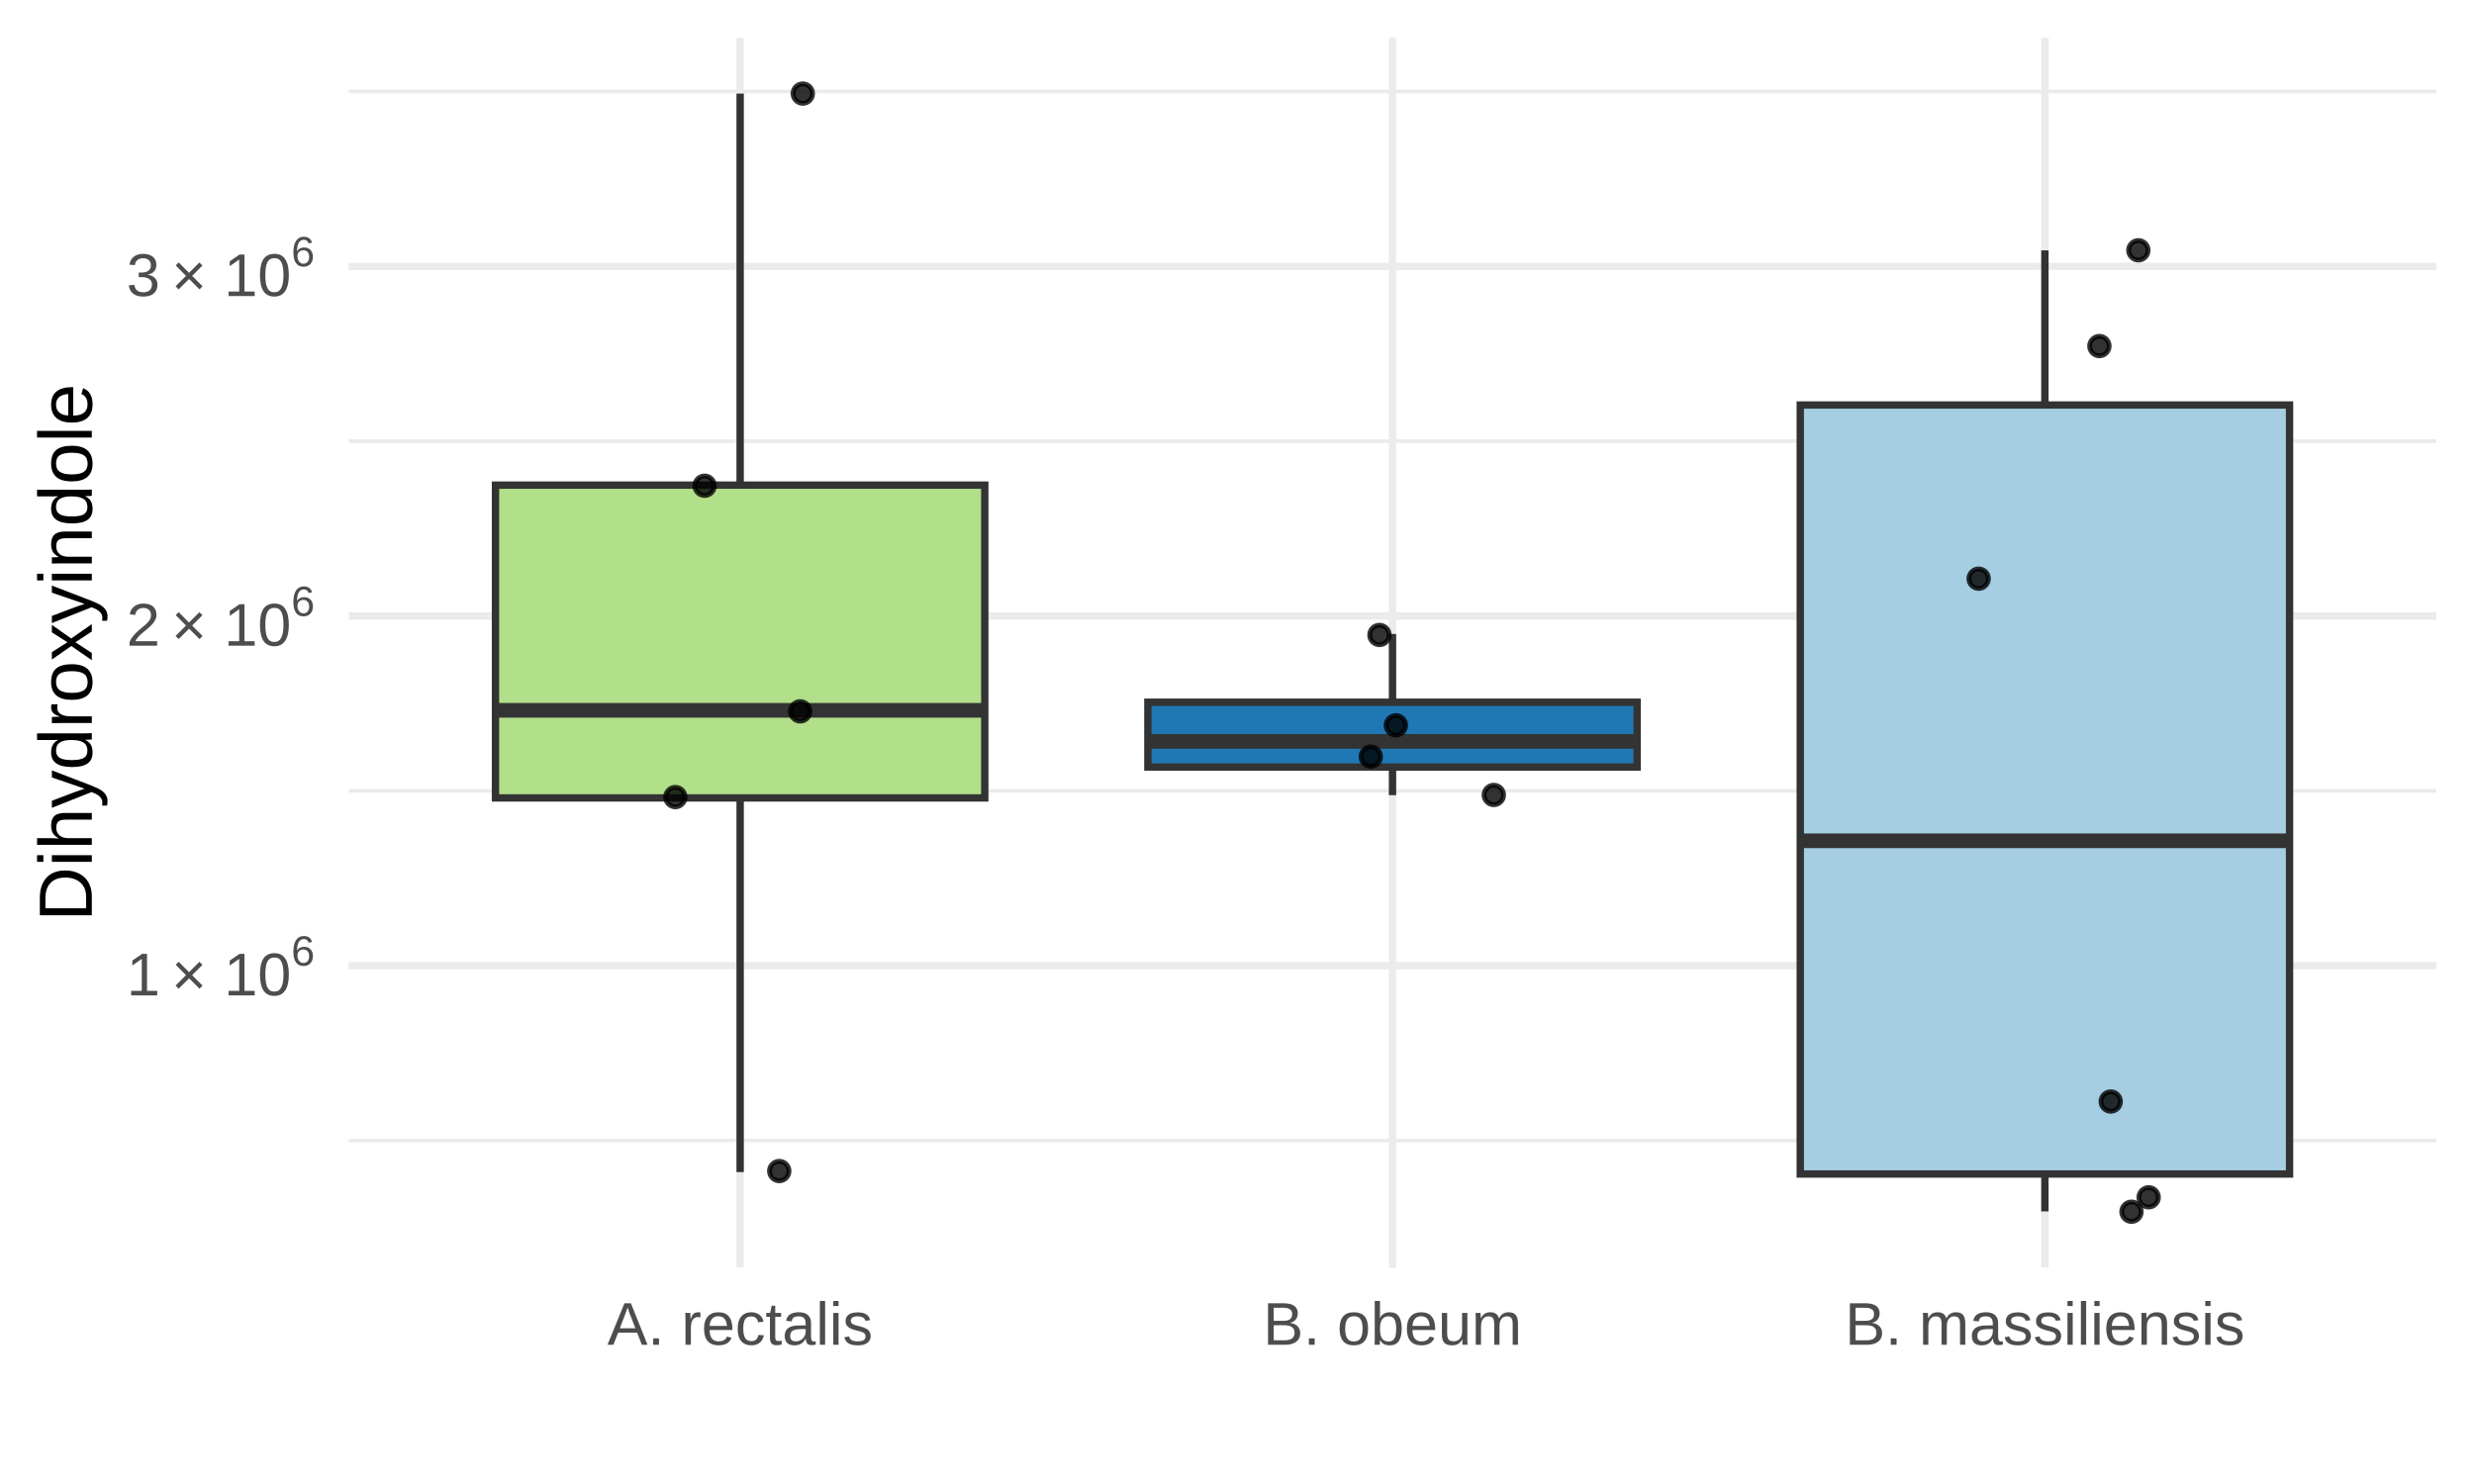
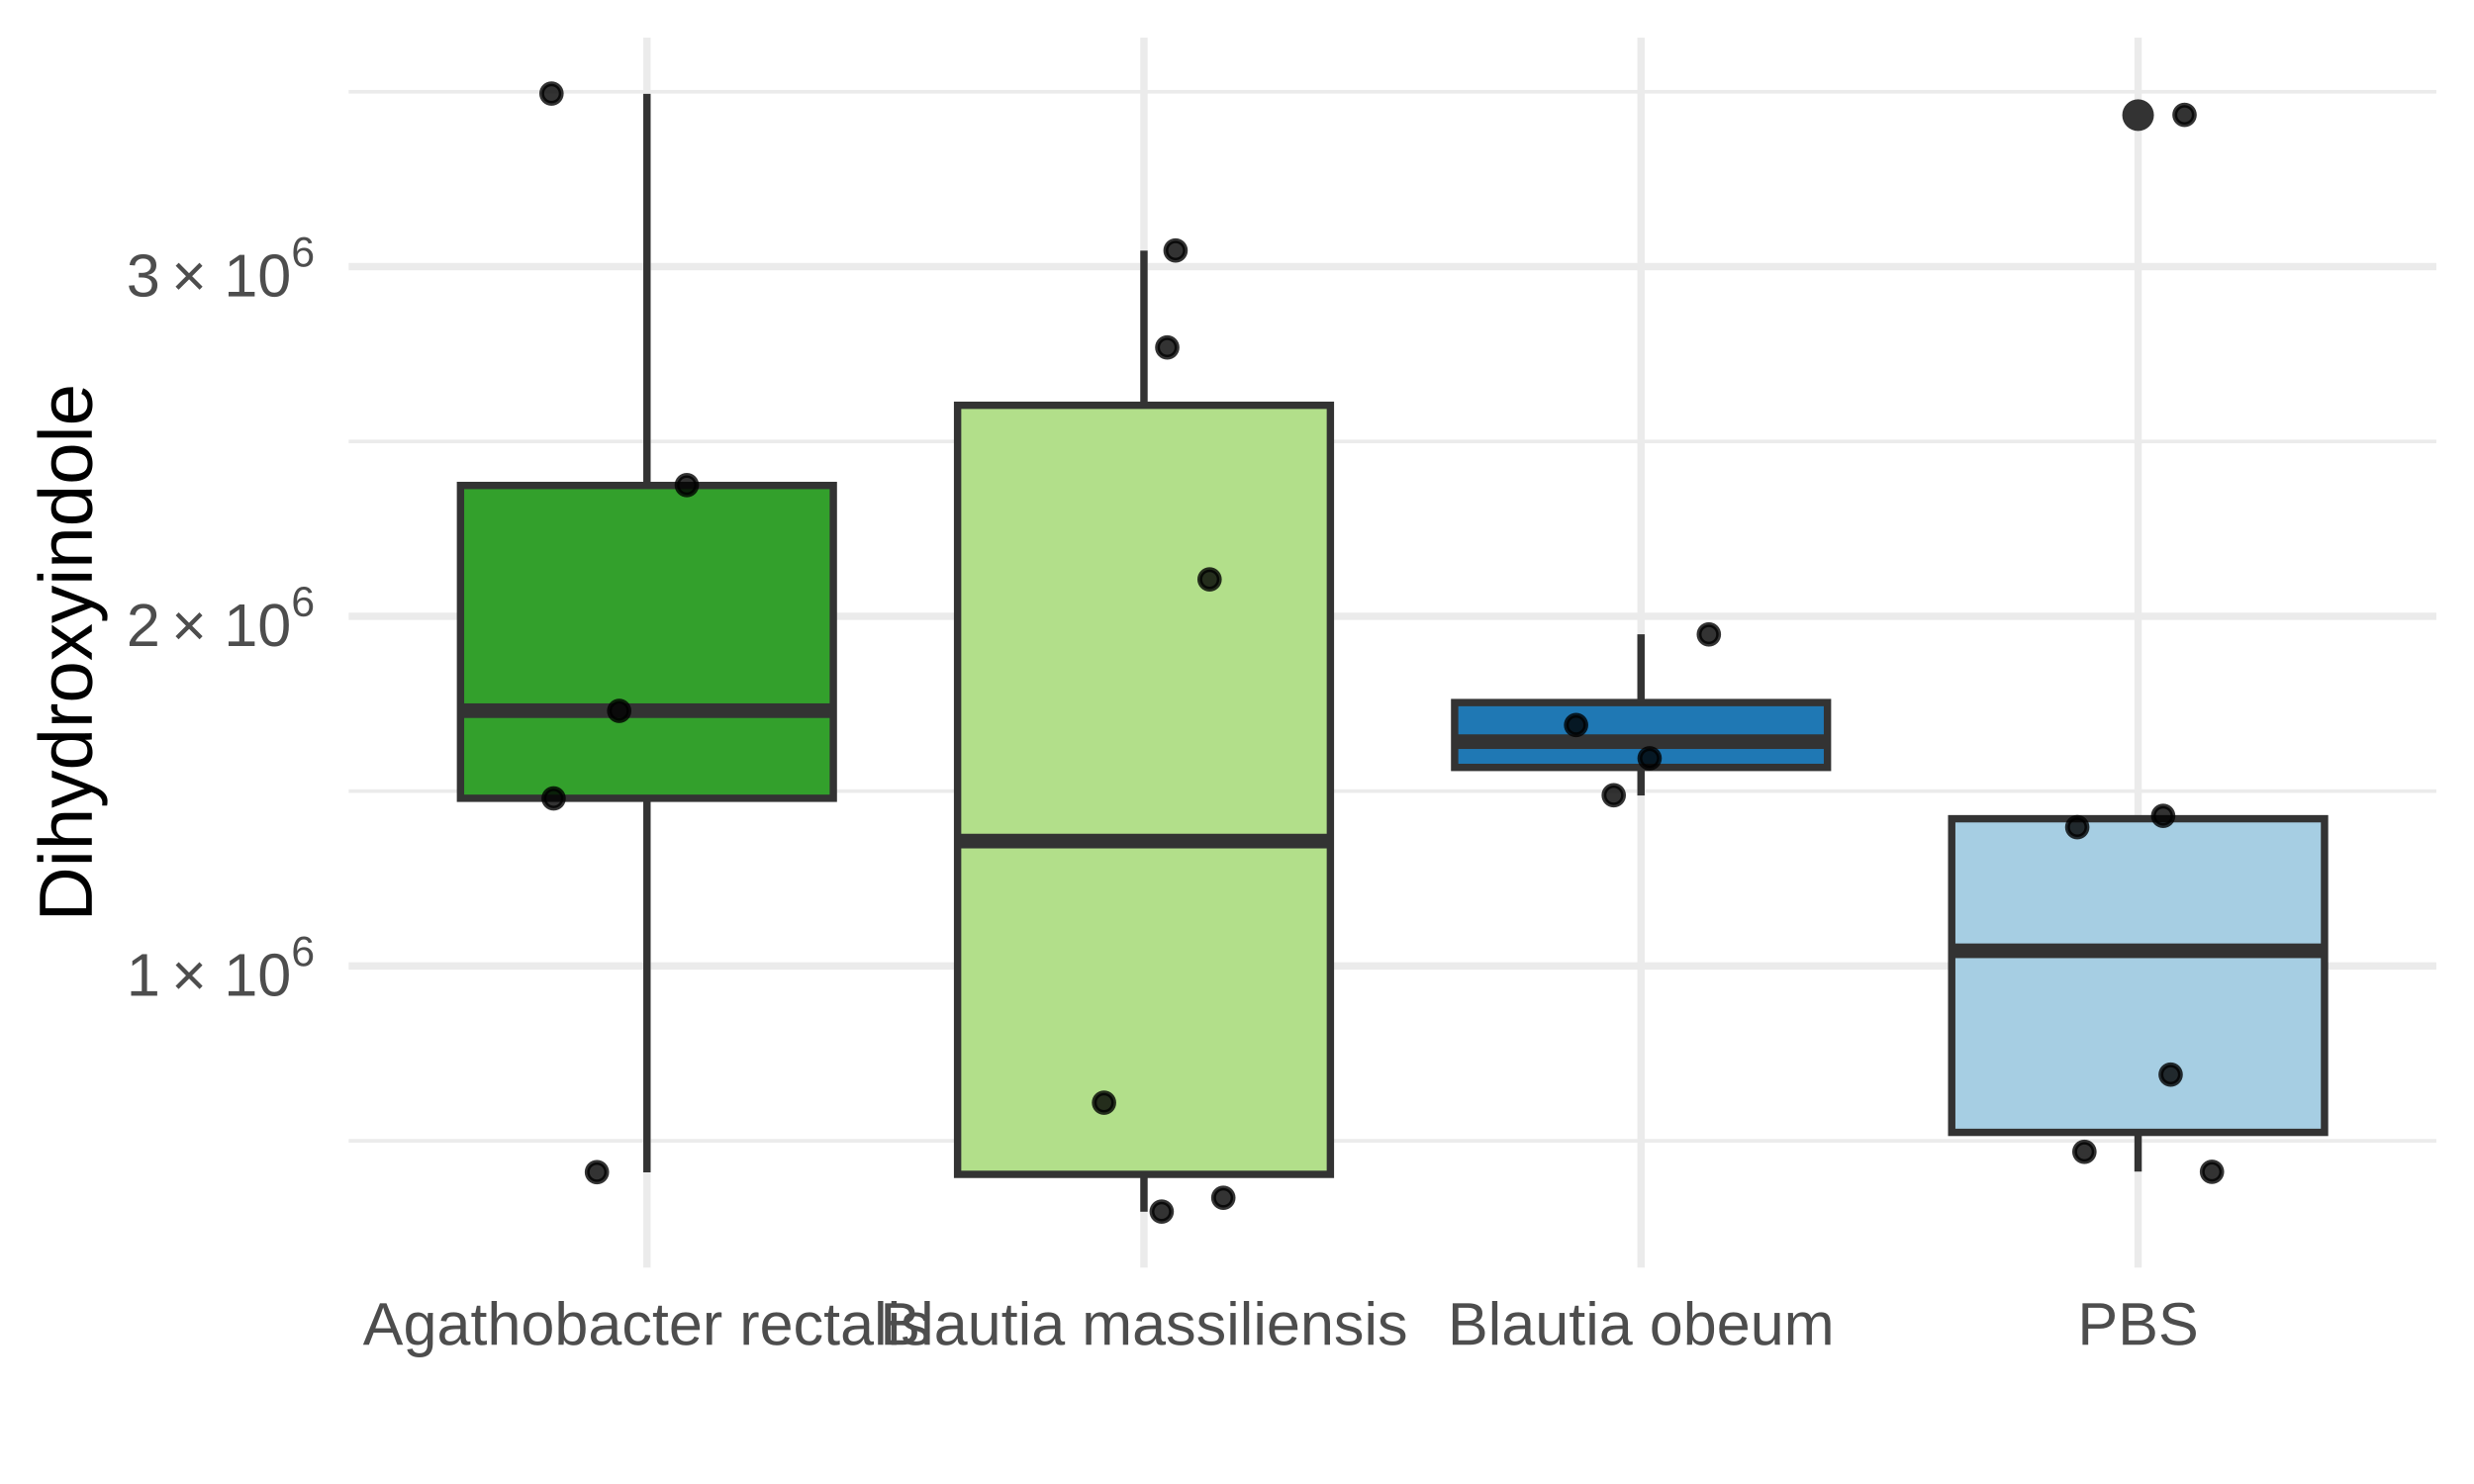
<svg xmlns="http://www.w3.org/2000/svg" class="svglite" width="360.00pt" height="216.00pt" viewBox="0 0 360.00 216.00">
  <defs>
    <style type="text/css">
    .svglite line, .svglite polyline, .svglite polygon, .svglite path, .svglite rect, .svglite circle {
      fill: none;
      stroke: #000000;
      stroke-linecap: round;
      stroke-linejoin: round;
      stroke-miterlimit: 10.00;
    }
    .svglite text {
      white-space: pre;
    }
  </style>
  </defs>
  <rect width="100%" height="100%" style="stroke: none; fill: none;" />
  <defs>
    <clipPath id="cpMC4wMHwzNjAuMDB8MC4wMHwyMTYuMDA=">
      <rect x="0.00" y="0.00" width="360.00" height="216.00" />
    </clipPath>
  </defs>
  <g clip-path="url(#cpMC4wMHwzNjAuMDB8MC4wMHwyMTYuMDA=)">
</g>
  <defs>
    <clipPath id="cpNTAuNzR8MzU0LjUyfDUuNDh8MTg0LjUw">
      <rect x="50.74" y="5.48" width="303.78" height="179.02" />
    </clipPath>
  </defs>
  <g clip-path="url(#cpNTAuNzR8MzU0LjUyfDUuNDh8MTg0LjUw)">
-     <polyline points="50.74,166.00 354.52,166.00 " style="stroke-width: 0.53; stroke: #EBEBEB; stroke-linecap: butt;" />
-     <polyline points="50.74,115.11 354.52,115.11 " style="stroke-width: 0.53; stroke: #EBEBEB; stroke-linecap: butt;" />
-     <polyline points="50.74,64.21 354.52,64.21 " style="stroke-width: 0.53; stroke: #EBEBEB; stroke-linecap: butt;" />
-     <polyline points="50.74,13.32 354.52,13.32 " style="stroke-width: 0.53; stroke: #EBEBEB; stroke-linecap: butt;" />
-     <polyline points="50.74,140.56 354.52,140.56 " style="stroke-width: 1.07; stroke: #EBEBEB; stroke-linecap: butt;" />
-     <polyline points="50.74,89.66 354.52,89.66 " style="stroke-width: 1.07; stroke: #EBEBEB; stroke-linecap: butt;" />
-     <polyline points="50.74,38.77 354.52,38.77 " style="stroke-width: 1.07; stroke: #EBEBEB; stroke-linecap: butt;" />
-     <polyline points="107.70,184.50 107.70,5.48 " style="stroke-width: 1.07; stroke: #EBEBEB; stroke-linecap: butt;" />
-     <polyline points="202.63,184.50 202.63,5.48 " style="stroke-width: 1.07; stroke: #EBEBEB; stroke-linecap: butt;" />
-     <polyline points="297.56,184.50 297.56,5.48 " style="stroke-width: 1.07; stroke: #EBEBEB; stroke-linecap: butt;" />
-     <line x1="107.70" y1="70.61" x2="107.70" y2="13.62" style="stroke-width: 1.07; stroke: #333333; stroke-linecap: butt;" />
-     <line x1="107.70" y1="116.14" x2="107.70" y2="170.60" style="stroke-width: 1.07; stroke: #333333; stroke-linecap: butt;" />
-     <polygon points="72.10,70.61 72.10,116.14 143.30,116.14 143.30,70.61 72.10,70.61 " style="stroke-width: 1.07; stroke: #333333; stroke-linecap: butt; stroke-linejoin: miter; fill: #B2DF8A;" />
-     <line x1="72.10" y1="103.39" x2="143.30" y2="103.39" style="stroke-width: 2.13; stroke: #333333; stroke-linecap: butt; stroke-linejoin: miter;" />
-     <line x1="202.63" y1="102.21" x2="202.63" y2="92.28" style="stroke-width: 1.07; stroke: #333333; stroke-linecap: butt;" />
-     <line x1="202.63" y1="111.65" x2="202.63" y2="115.74" style="stroke-width: 1.07; stroke: #333333; stroke-linecap: butt;" />
-     <polygon points="167.03,102.21 167.03,111.65 238.23,111.65 238.23,102.21 167.03,102.21 " style="stroke-width: 1.07; stroke: #333333; stroke-linecap: butt; stroke-linejoin: miter; fill: #1F78B4;" />
-     <line x1="167.03" y1="107.91" x2="238.23" y2="107.91" style="stroke-width: 2.13; stroke: #333333; stroke-linecap: butt; stroke-linejoin: miter;" />
-     <line x1="297.56" y1="58.95" x2="297.56" y2="36.44" style="stroke-width: 1.07; stroke: #333333; stroke-linecap: butt;" />
-     <line x1="297.56" y1="170.88" x2="297.56" y2="176.32" style="stroke-width: 1.07; stroke: #333333; stroke-linecap: butt;" />
-     <polygon points="261.96,58.95 261.96,170.88 333.16,170.88 333.16,58.95 261.96,58.95 " style="stroke-width: 1.07; stroke: #333333; stroke-linecap: butt; stroke-linejoin: miter; fill: #A6CEE3;" />
-     <line x1="261.96" y1="122.38" x2="333.16" y2="122.38" style="stroke-width: 2.13; stroke: #333333; stroke-linecap: butt; stroke-linejoin: miter;" />
-     <circle cx="199.47" cy="110.13" r="1.42" style="stroke-width: 0.71; stroke: #000000; stroke-opacity: 0.80; fill: #000000; fill-opacity: 0.80;" />
-     <circle cx="307.14" cy="160.33" r="1.42" style="stroke-width: 0.71; stroke: #000000; stroke-opacity: 0.80; fill: #000000; fill-opacity: 0.80;" />
-     <circle cx="102.53" cy="70.70" r="1.42" style="stroke-width: 0.71; stroke: #000000; stroke-opacity: 0.80; fill: #000000; fill-opacity: 0.80;" />
-     <circle cx="116.82" cy="13.62" r="1.42" style="stroke-width: 0.71; stroke: #000000; stroke-opacity: 0.80; fill: #000000; fill-opacity: 0.80;" />
-     <circle cx="310.16" cy="176.37" r="1.42" style="stroke-width: 0.71; stroke: #000000; stroke-opacity: 0.80; fill: #000000; fill-opacity: 0.80;" />
-     <circle cx="200.73" cy="92.42" r="1.42" style="stroke-width: 0.71; stroke: #000000; stroke-opacity: 0.80; fill: #000000; fill-opacity: 0.80;" />
-     <circle cx="217.37" cy="115.71" r="1.42" style="stroke-width: 0.71; stroke: #000000; stroke-opacity: 0.80; fill: #000000; fill-opacity: 0.80;" />
-     <circle cx="312.66" cy="174.27" r="1.42" style="stroke-width: 0.71; stroke: #000000; stroke-opacity: 0.80; fill: #000000; fill-opacity: 0.80;" />
-     <circle cx="98.27" cy="116.02" r="1.42" style="stroke-width: 0.71; stroke: #000000; stroke-opacity: 0.80; fill: #000000; fill-opacity: 0.80;" />
-     <circle cx="113.39" cy="170.45" r="1.42" style="stroke-width: 0.71; stroke: #000000; stroke-opacity: 0.80; fill: #000000; fill-opacity: 0.80;" />
-     <circle cx="287.92" cy="84.23" r="1.42" style="stroke-width: 0.71; stroke: #000000; stroke-opacity: 0.80; fill: #000000; fill-opacity: 0.80;" />
-     <circle cx="203.12" cy="105.57" r="1.42" style="stroke-width: 0.71; stroke: #000000; stroke-opacity: 0.80; fill: #000000; fill-opacity: 0.80;" />
-     <circle cx="311.16" cy="36.43" r="1.42" style="stroke-width: 0.71; stroke: #000000; stroke-opacity: 0.80; fill: #000000; fill-opacity: 0.80;" />
-     <circle cx="116.44" cy="103.54" r="1.42" style="stroke-width: 0.71; stroke: #000000; stroke-opacity: 0.80; fill: #000000; fill-opacity: 0.80;" />
-     <circle cx="305.49" cy="50.37" r="1.42" style="stroke-width: 0.71; stroke: #000000; stroke-opacity: 0.80; fill: #000000; fill-opacity: 0.80;" />
+     <polyline points="50.74,166.05 354.52,166.05 " style="stroke-width: 0.53; stroke: #EBEBEB; stroke-linecap: butt;" />
+     <polyline points="50.74,115.15 354.52,115.15 " style="stroke-width: 0.53; stroke: #EBEBEB; stroke-linecap: butt;" />
+     <polyline points="50.74,64.26 354.52,64.26 " style="stroke-width: 0.53; stroke: #EBEBEB; stroke-linecap: butt;" />
+     <polyline points="50.74,13.36 354.52,13.36 " style="stroke-width: 0.53; stroke: #EBEBEB; stroke-linecap: butt;" />
+     <polyline points="50.74,140.60 354.52,140.60 " style="stroke-width: 1.07; stroke: #EBEBEB; stroke-linecap: butt;" />
+     <polyline points="50.74,89.71 354.52,89.71 " style="stroke-width: 1.07; stroke: #EBEBEB; stroke-linecap: butt;" />
+     <polyline points="50.74,38.81 354.52,38.81 " style="stroke-width: 1.07; stroke: #EBEBEB; stroke-linecap: butt;" />
+     <polyline points="94.14,184.50 94.14,5.48 " style="stroke-width: 1.07; stroke: #EBEBEB; stroke-linecap: butt;" />
+     <polyline points="166.46,184.50 166.46,5.48 " style="stroke-width: 1.07; stroke: #EBEBEB; stroke-linecap: butt;" />
+     <polyline points="238.79,184.50 238.79,5.48 " style="stroke-width: 1.07; stroke: #EBEBEB; stroke-linecap: butt;" />
+     <polyline points="311.12,184.50 311.12,5.48 " style="stroke-width: 1.07; stroke: #EBEBEB; stroke-linecap: butt;" />
+     <line x1="94.14" y1="70.66" x2="94.14" y2="13.66" style="stroke-width: 1.07; stroke: #333333; stroke-linecap: butt;" />
+     <line x1="94.14" y1="116.19" x2="94.14" y2="170.64" style="stroke-width: 1.07; stroke: #333333; stroke-linecap: butt;" />
+     <polygon points="67.01,70.66 67.01,116.19 121.26,116.19 121.26,70.66 67.01,70.66 " style="stroke-width: 1.07; stroke: #333333; stroke-linecap: butt; stroke-linejoin: miter; fill: #33A02C;" />
+     <line x1="67.01" y1="103.44" x2="121.26" y2="103.44" style="stroke-width: 2.13; stroke: #333333; stroke-linecap: butt; stroke-linejoin: miter;" />
+     <line x1="166.46" y1="58.99" x2="166.46" y2="36.48" style="stroke-width: 1.07; stroke: #333333; stroke-linecap: butt;" />
+     <line x1="166.46" y1="170.93" x2="166.46" y2="176.37" style="stroke-width: 1.07; stroke: #333333; stroke-linecap: butt;" />
+     <polygon points="139.34,58.99 139.34,170.93 193.59,170.93 193.59,58.99 139.34,58.99 " style="stroke-width: 1.07; stroke: #333333; stroke-linecap: butt; stroke-linejoin: miter; fill: #B2DF8A;" />
+     <line x1="139.34" y1="122.42" x2="193.59" y2="122.42" style="stroke-width: 2.13; stroke: #333333; stroke-linecap: butt; stroke-linejoin: miter;" />
+     <line x1="238.79" y1="102.26" x2="238.79" y2="92.32" style="stroke-width: 1.07; stroke: #333333; stroke-linecap: butt;" />
+     <line x1="238.79" y1="111.70" x2="238.79" y2="115.79" style="stroke-width: 1.07; stroke: #333333; stroke-linecap: butt;" />
+     <polygon points="211.67,102.26 211.67,111.70 265.92,111.70 265.92,102.26 211.67,102.26 " style="stroke-width: 1.07; stroke: #333333; stroke-linecap: butt; stroke-linejoin: miter; fill: #1F78B4;" />
+     <line x1="211.67" y1="107.95" x2="265.92" y2="107.95" style="stroke-width: 2.13; stroke: #333333; stroke-linecap: butt; stroke-linejoin: miter;" />
+     <circle cx="311.12" cy="16.76" r="1.95" style="stroke-width: 0.71; stroke: #333333; fill: #333333;" />
+     <line x1="311.12" y1="119.17" x2="311.12" y2="118.77" style="stroke-width: 1.07; stroke: #333333; stroke-linecap: butt;" />
+     <line x1="311.12" y1="164.82" x2="311.12" y2="170.52" style="stroke-width: 1.07; stroke: #333333; stroke-linecap: butt;" />
+     <polygon points="284.00,119.17 284.00,164.82 338.25,164.82 338.25,119.17 284.00,119.17 " style="stroke-width: 1.07; stroke: #333333; stroke-linecap: butt; stroke-linejoin: miter; fill: #A6CEE3;" />
+     <line x1="284.00" y1="138.39" x2="338.25" y2="138.39" style="stroke-width: 2.13; stroke: #333333; stroke-linecap: butt; stroke-linejoin: miter;" />
+     <circle cx="240.04" cy="110.37" r="1.42" style="stroke-width: 0.71; stroke: #000000; stroke-opacity: 0.80; fill: #000000; fill-opacity: 0.80;" />
+     <circle cx="160.65" cy="160.50" r="1.42" style="stroke-width: 0.71; stroke: #000000; stroke-opacity: 0.80; fill: #000000; fill-opacity: 0.80;" />
+     <circle cx="99.94" cy="70.61" r="1.42" style="stroke-width: 0.71; stroke: #000000; stroke-opacity: 0.80; fill: #000000; fill-opacity: 0.80;" />
+     <circle cx="80.25" cy="13.62" r="1.42" style="stroke-width: 0.71; stroke: #000000; stroke-opacity: 0.80; fill: #000000; fill-opacity: 0.80;" />
+     <circle cx="302.27" cy="120.40" r="1.42" style="stroke-width: 0.71; stroke: #000000; stroke-opacity: 0.80; fill: #000000; fill-opacity: 0.80;" />
+     <circle cx="303.31" cy="167.65" r="1.42" style="stroke-width: 0.71; stroke: #000000; stroke-opacity: 0.80; fill: #000000; fill-opacity: 0.80;" />
+     <circle cx="169.04" cy="176.35" r="1.42" style="stroke-width: 0.71; stroke: #000000; stroke-opacity: 0.80; fill: #000000; fill-opacity: 0.80;" />
+     <circle cx="248.66" cy="92.34" r="1.42" style="stroke-width: 0.71; stroke: #000000; stroke-opacity: 0.80; fill: #000000; fill-opacity: 0.80;" />
+     <circle cx="234.82" cy="115.75" r="1.42" style="stroke-width: 0.71; stroke: #000000; stroke-opacity: 0.80; fill: #000000; fill-opacity: 0.80;" />
+     <circle cx="178.01" cy="174.34" r="1.42" style="stroke-width: 0.71; stroke: #000000; stroke-opacity: 0.80; fill: #000000; fill-opacity: 0.80;" />
+     <circle cx="80.56" cy="116.21" r="1.42" style="stroke-width: 0.71; stroke: #000000; stroke-opacity: 0.80; fill: #000000; fill-opacity: 0.80;" />
+     <circle cx="86.86" cy="170.61" r="1.42" style="stroke-width: 0.71; stroke: #000000; stroke-opacity: 0.80; fill: #000000; fill-opacity: 0.80;" />
+     <circle cx="317.88" cy="16.72" r="1.42" style="stroke-width: 0.71; stroke: #000000; stroke-opacity: 0.80; fill: #000000; fill-opacity: 0.80;" />
+     <circle cx="314.77" cy="118.75" r="1.42" style="stroke-width: 0.71; stroke: #000000; stroke-opacity: 0.80; fill: #000000; fill-opacity: 0.80;" />
+     <circle cx="176.01" cy="84.33" r="1.42" style="stroke-width: 0.71; stroke: #000000; stroke-opacity: 0.80; fill: #000000; fill-opacity: 0.80;" />
+     <circle cx="229.34" cy="105.53" r="1.42" style="stroke-width: 0.71; stroke: #000000; stroke-opacity: 0.80; fill: #000000; fill-opacity: 0.80;" />
+     <circle cx="171.06" cy="36.46" r="1.42" style="stroke-width: 0.71; stroke: #000000; stroke-opacity: 0.80; fill: #000000; fill-opacity: 0.80;" />
+     <circle cx="90.10" cy="103.47" r="1.42" style="stroke-width: 0.71; stroke: #000000; stroke-opacity: 0.80; fill: #000000; fill-opacity: 0.80;" />
+     <circle cx="315.86" cy="156.41" r="1.42" style="stroke-width: 0.71; stroke: #000000; stroke-opacity: 0.80; fill: #000000; fill-opacity: 0.80;" />
+     <circle cx="321.87" cy="170.56" r="1.42" style="stroke-width: 0.71; stroke: #000000; stroke-opacity: 0.80; fill: #000000; fill-opacity: 0.80;" />
+     <circle cx="169.85" cy="50.57" r="1.42" style="stroke-width: 0.71; stroke: #000000; stroke-opacity: 0.80; fill: #000000; fill-opacity: 0.80;" />
  </g>
  <g clip-path="url(#cpMC4wMHwzNjAuMDB8MC4wMHwyMTYuMDA=)">
-     <text x="18.41" y="144.88" style="font-size: 8.80px;fill: #4D4D4D; font-family: &quot;Arial&quot;;" textLength="4.90px" lengthAdjust="spacingAndGlyphs">1</text>
-     <text x="24.94" y="144.88" style="font-size: 8.80px;fill: #4D4D4D; font-family: &quot;Arial&quot;;" textLength="6.02px" lengthAdjust="spacingAndGlyphs">×</text>
-     <text x="32.59" y="144.88" style="font-size: 8.80px;fill: #4D4D4D; font-family: &quot;Arial&quot;;" textLength="9.79px" lengthAdjust="spacingAndGlyphs">10</text>
-     <text x="42.38" y="140.54" style="font-size: 6.16px;fill: #4D4D4D; font-family: &quot;Arial&quot;;" textLength="3.43px" lengthAdjust="spacingAndGlyphs">6</text>
-     <text x="18.41" y="93.99" style="font-size: 8.80px;fill: #4D4D4D; font-family: &quot;Arial&quot;;" textLength="4.90px" lengthAdjust="spacingAndGlyphs">2</text>
-     <text x="24.94" y="93.99" style="font-size: 8.80px;fill: #4D4D4D; font-family: &quot;Arial&quot;;" textLength="6.02px" lengthAdjust="spacingAndGlyphs">×</text>
-     <text x="32.59" y="93.99" style="font-size: 8.80px;fill: #4D4D4D; font-family: &quot;Arial&quot;;" textLength="9.79px" lengthAdjust="spacingAndGlyphs">10</text>
-     <text x="42.38" y="89.65" style="font-size: 6.16px;fill: #4D4D4D; font-family: &quot;Arial&quot;;" textLength="3.43px" lengthAdjust="spacingAndGlyphs">6</text>
-     <text x="18.41" y="43.09" style="font-size: 8.80px;fill: #4D4D4D; font-family: &quot;Arial&quot;;" textLength="4.90px" lengthAdjust="spacingAndGlyphs">3</text>
-     <text x="24.94" y="43.09" style="font-size: 8.80px;fill: #4D4D4D; font-family: &quot;Arial&quot;;" textLength="6.02px" lengthAdjust="spacingAndGlyphs">×</text>
-     <text x="32.59" y="43.09" style="font-size: 8.80px;fill: #4D4D4D; font-family: &quot;Arial&quot;;" textLength="9.79px" lengthAdjust="spacingAndGlyphs">10</text>
-     <text x="42.38" y="38.76" style="font-size: 6.16px;fill: #4D4D4D; font-family: &quot;Arial&quot;;" textLength="3.43px" lengthAdjust="spacingAndGlyphs">6</text>
-     <text x="107.70" y="195.74" text-anchor="middle" style="font-size: 8.80px;fill: #4D4D4D; font-family: &quot;Arial&quot;;" textLength="38.64px" lengthAdjust="spacingAndGlyphs">A. rectalis</text>
-     <text x="202.63" y="195.74" text-anchor="middle" style="font-size: 8.80px;fill: #4D4D4D; font-family: &quot;Arial&quot;;" textLength="37.68px" lengthAdjust="spacingAndGlyphs">B. obeum</text>
-     <text x="297.56" y="195.74" text-anchor="middle" style="font-size: 8.80px;fill: #4D4D4D; font-family: &quot;Arial&quot;;" textLength="58.18px" lengthAdjust="spacingAndGlyphs">B. massiliensis</text>
+     <text x="18.41" y="144.93" style="font-size: 8.80px;fill: #4D4D4D; font-family: &quot;Arial&quot;;" textLength="4.90px" lengthAdjust="spacingAndGlyphs">1</text>
+     <text x="24.94" y="144.93" style="font-size: 8.80px;fill: #4D4D4D; font-family: &quot;Arial&quot;;" textLength="6.02px" lengthAdjust="spacingAndGlyphs">×</text>
+     <text x="32.59" y="144.93" style="font-size: 8.80px;fill: #4D4D4D; font-family: &quot;Arial&quot;;" textLength="9.79px" lengthAdjust="spacingAndGlyphs">10</text>
+     <text x="42.38" y="140.59" style="font-size: 6.16px;fill: #4D4D4D; font-family: &quot;Arial&quot;;" textLength="3.43px" lengthAdjust="spacingAndGlyphs">6</text>
+     <text x="18.41" y="94.03" style="font-size: 8.80px;fill: #4D4D4D; font-family: &quot;Arial&quot;;" textLength="4.90px" lengthAdjust="spacingAndGlyphs">2</text>
+     <text x="24.94" y="94.03" style="font-size: 8.80px;fill: #4D4D4D; font-family: &quot;Arial&quot;;" textLength="6.02px" lengthAdjust="spacingAndGlyphs">×</text>
+     <text x="32.59" y="94.03" style="font-size: 8.80px;fill: #4D4D4D; font-family: &quot;Arial&quot;;" textLength="9.79px" lengthAdjust="spacingAndGlyphs">10</text>
+     <text x="42.38" y="89.69" style="font-size: 6.16px;fill: #4D4D4D; font-family: &quot;Arial&quot;;" textLength="3.43px" lengthAdjust="spacingAndGlyphs">6</text>
+     <text x="18.41" y="43.14" style="font-size: 8.80px;fill: #4D4D4D; font-family: &quot;Arial&quot;;" textLength="4.90px" lengthAdjust="spacingAndGlyphs">3</text>
+     <text x="24.94" y="43.14" style="font-size: 8.80px;fill: #4D4D4D; font-family: &quot;Arial&quot;;" textLength="6.02px" lengthAdjust="spacingAndGlyphs">×</text>
+     <text x="32.59" y="43.14" style="font-size: 8.80px;fill: #4D4D4D; font-family: &quot;Arial&quot;;" textLength="9.79px" lengthAdjust="spacingAndGlyphs">10</text>
+     <text x="42.38" y="38.80" style="font-size: 6.16px;fill: #4D4D4D; font-family: &quot;Arial&quot;;" textLength="3.43px" lengthAdjust="spacingAndGlyphs">6</text>
+     <text x="94.14" y="195.74" text-anchor="middle" style="font-size: 8.80px;fill: #4D4D4D; font-family: &quot;Arial&quot;;" textLength="82.68px" lengthAdjust="spacingAndGlyphs">Agathobacter rectalis</text>
+     <text x="166.46" y="195.74" text-anchor="middle" style="font-size: 8.80px;fill: #4D4D4D; font-family: &quot;Arial&quot;;" textLength="76.77px" lengthAdjust="spacingAndGlyphs">Blautia massiliensis</text>
+     <text x="238.79" y="195.74" text-anchor="middle" style="font-size: 8.80px;fill: #4D4D4D; font-family: &quot;Arial&quot;;" textLength="56.27px" lengthAdjust="spacingAndGlyphs">Blautia obeum</text>
+     <text x="311.12" y="195.74" text-anchor="middle" style="font-size: 8.80px;fill: #4D4D4D; font-family: &quot;Arial&quot;;" textLength="17.60px" lengthAdjust="spacingAndGlyphs">PBS</text>
    <text transform="translate(13.36,94.99) rotate(-90)" text-anchor="middle" style="font-size: 11.00px; font-family: &quot;Arial&quot;;" textLength="78.27px" lengthAdjust="spacingAndGlyphs">Dihydroxyindole</text>
  </g>
</svg>
